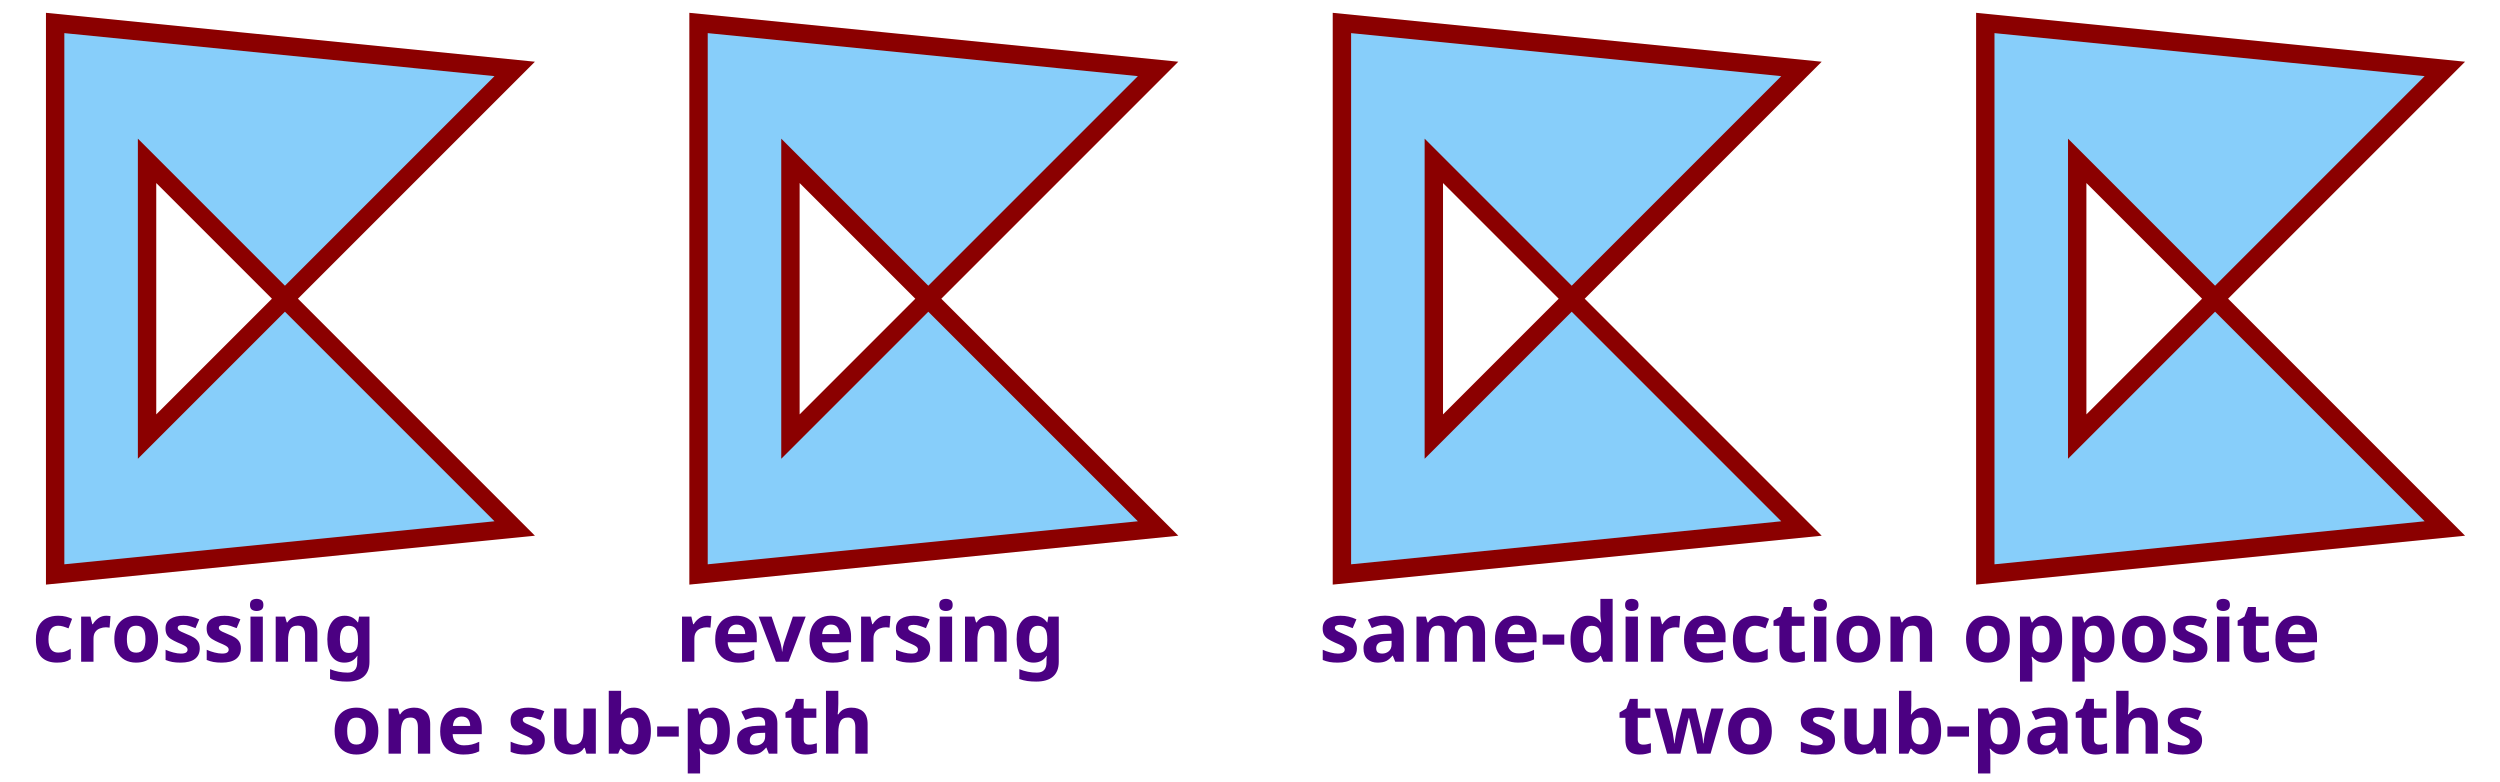
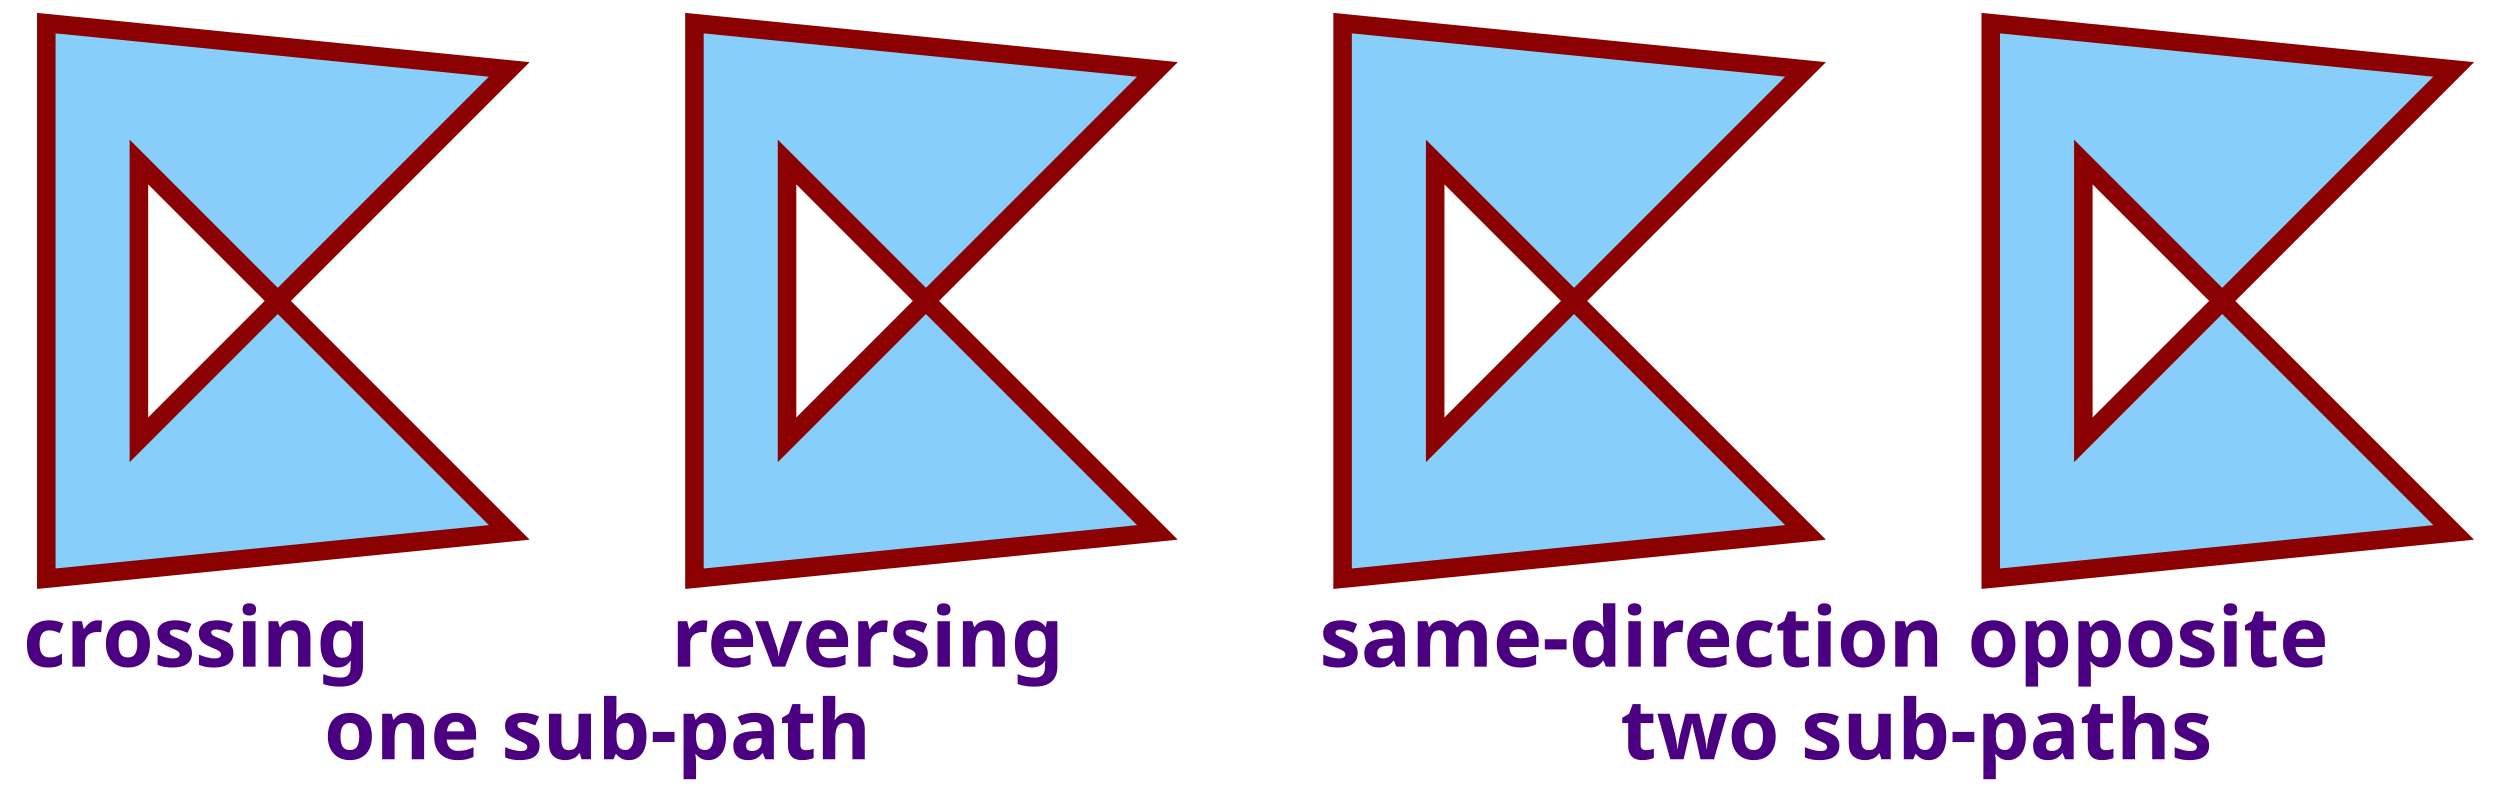
- <svg xmlns="http://www.w3.org/2000/svg" xml:lang="en" viewBox="0 0 540 170" width="4in" height="1.25in">
+ <svg xmlns="http://www.w3.org/2000/svg" xml:lang="en" viewBox="0 0 540 170">
  <style>
path {
  fill: lightSkyBlue;
  stroke: darkRed;
  stroke-width: 4;
  fill-rule: evenodd;                  
}
text {
  fill: indigo;
  font: bold 18px Segoe UI, sans-serif;
}
  </style>
  <g>
    <text x="70" y="164">one sub-path</text>
    <path d="M 10,5               l 100,10 -80,80 0,-60 80,80 -100,10 z" />
    <text x="5" y="144">crossing</text>
    <path d="M 150,5               l 100,10 -50,50 -30,-30 0,60 30,-30 50,50 -100,10 z" />
    <text x="145" y="144">reversing</text>
  </g>
  <g>
    <text x="350" y="164">two sub-paths</text>
    <path d="M 290,5               l 100,10 -50,50 50,50 -100,10 z              m 50,60               l-30,30 0,-60 z" />
    <text x="285" y="144">same-direction</text>
    <path d="M 430,5               l 100,10 -50,50 50,50 -100,10 z              m 50,60               l -30,-30 0,60 z" />
    <text x="425" y="144">opposite</text>
  </g>
</svg>
